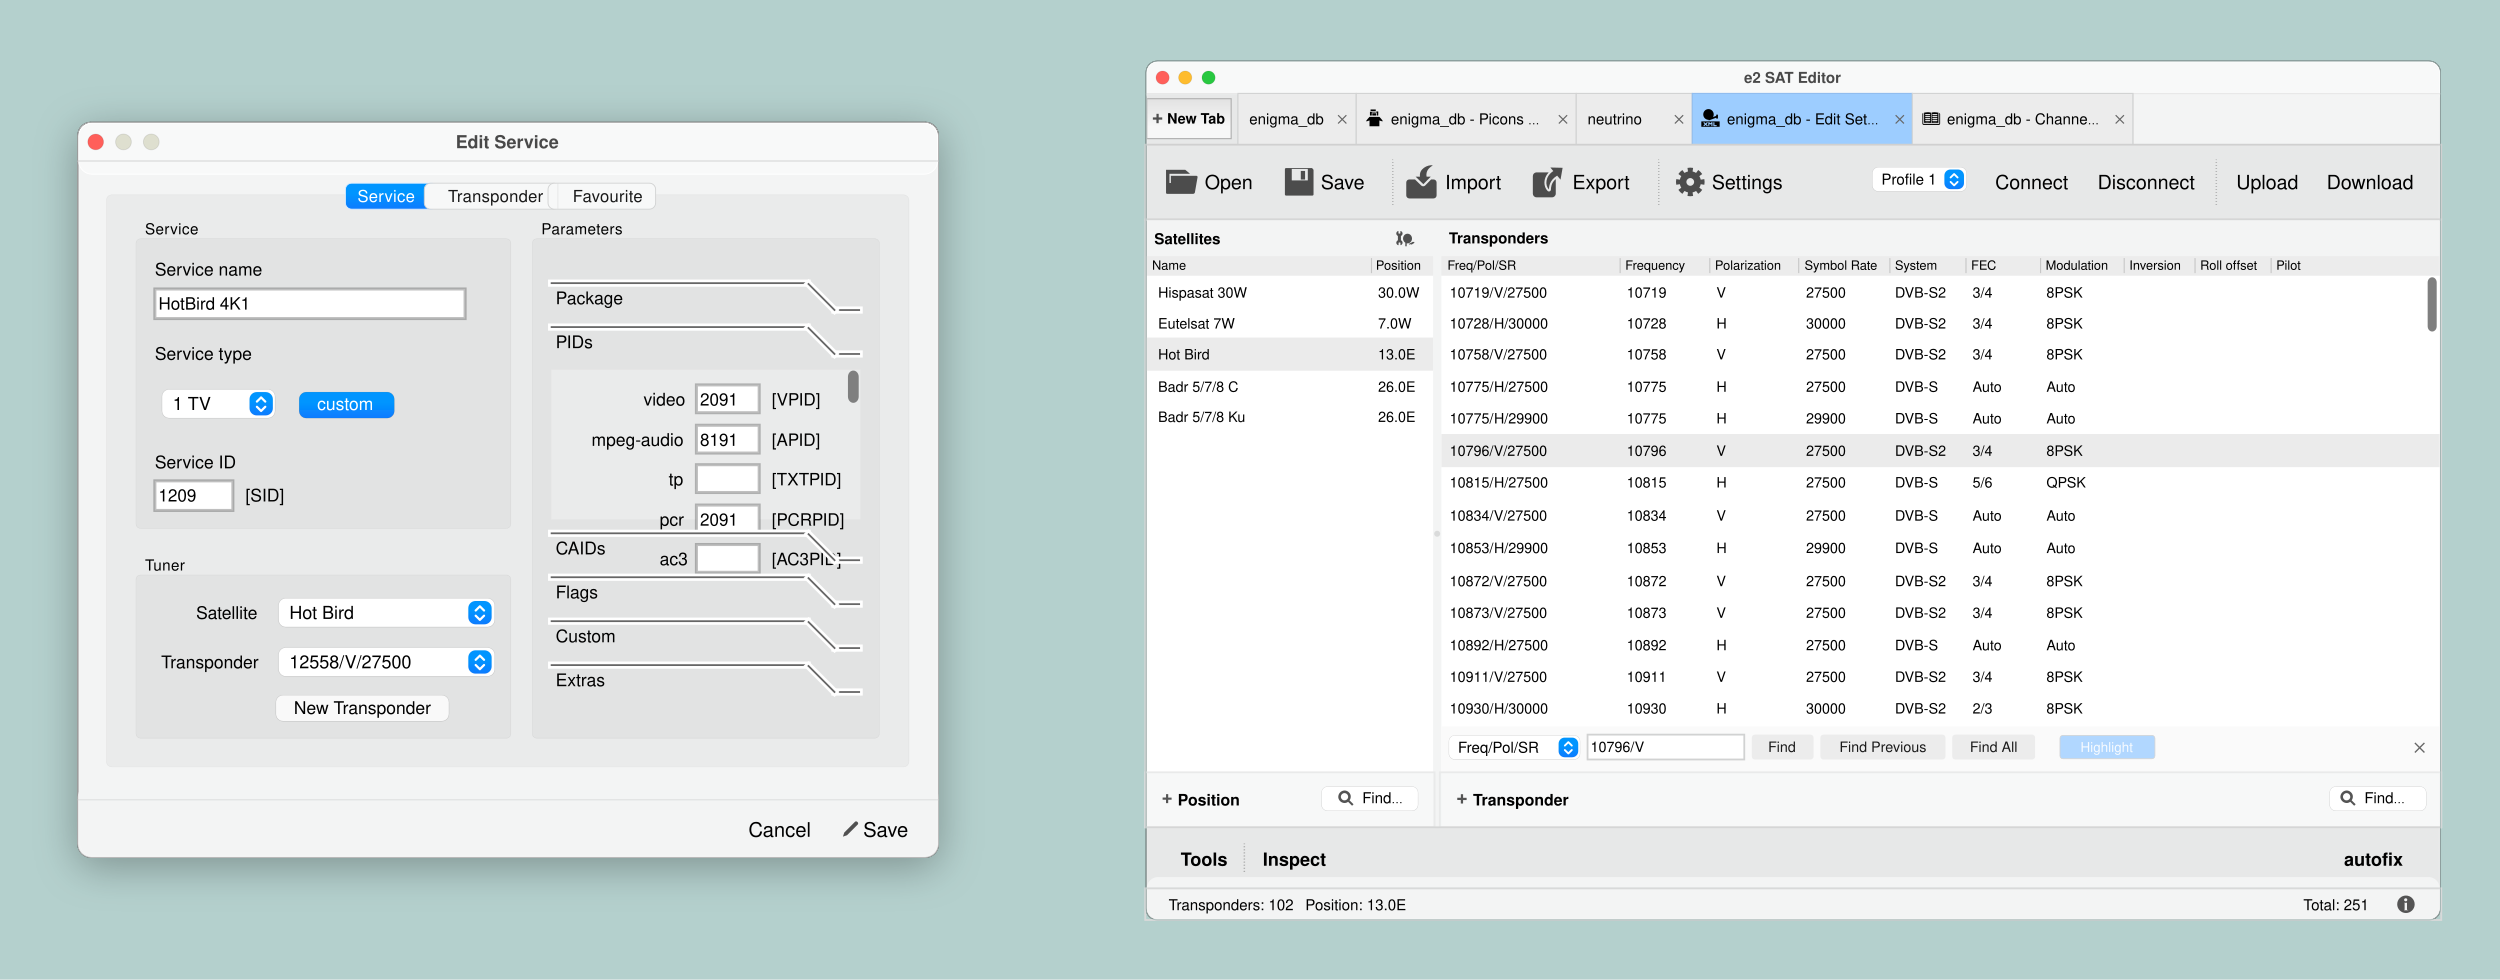
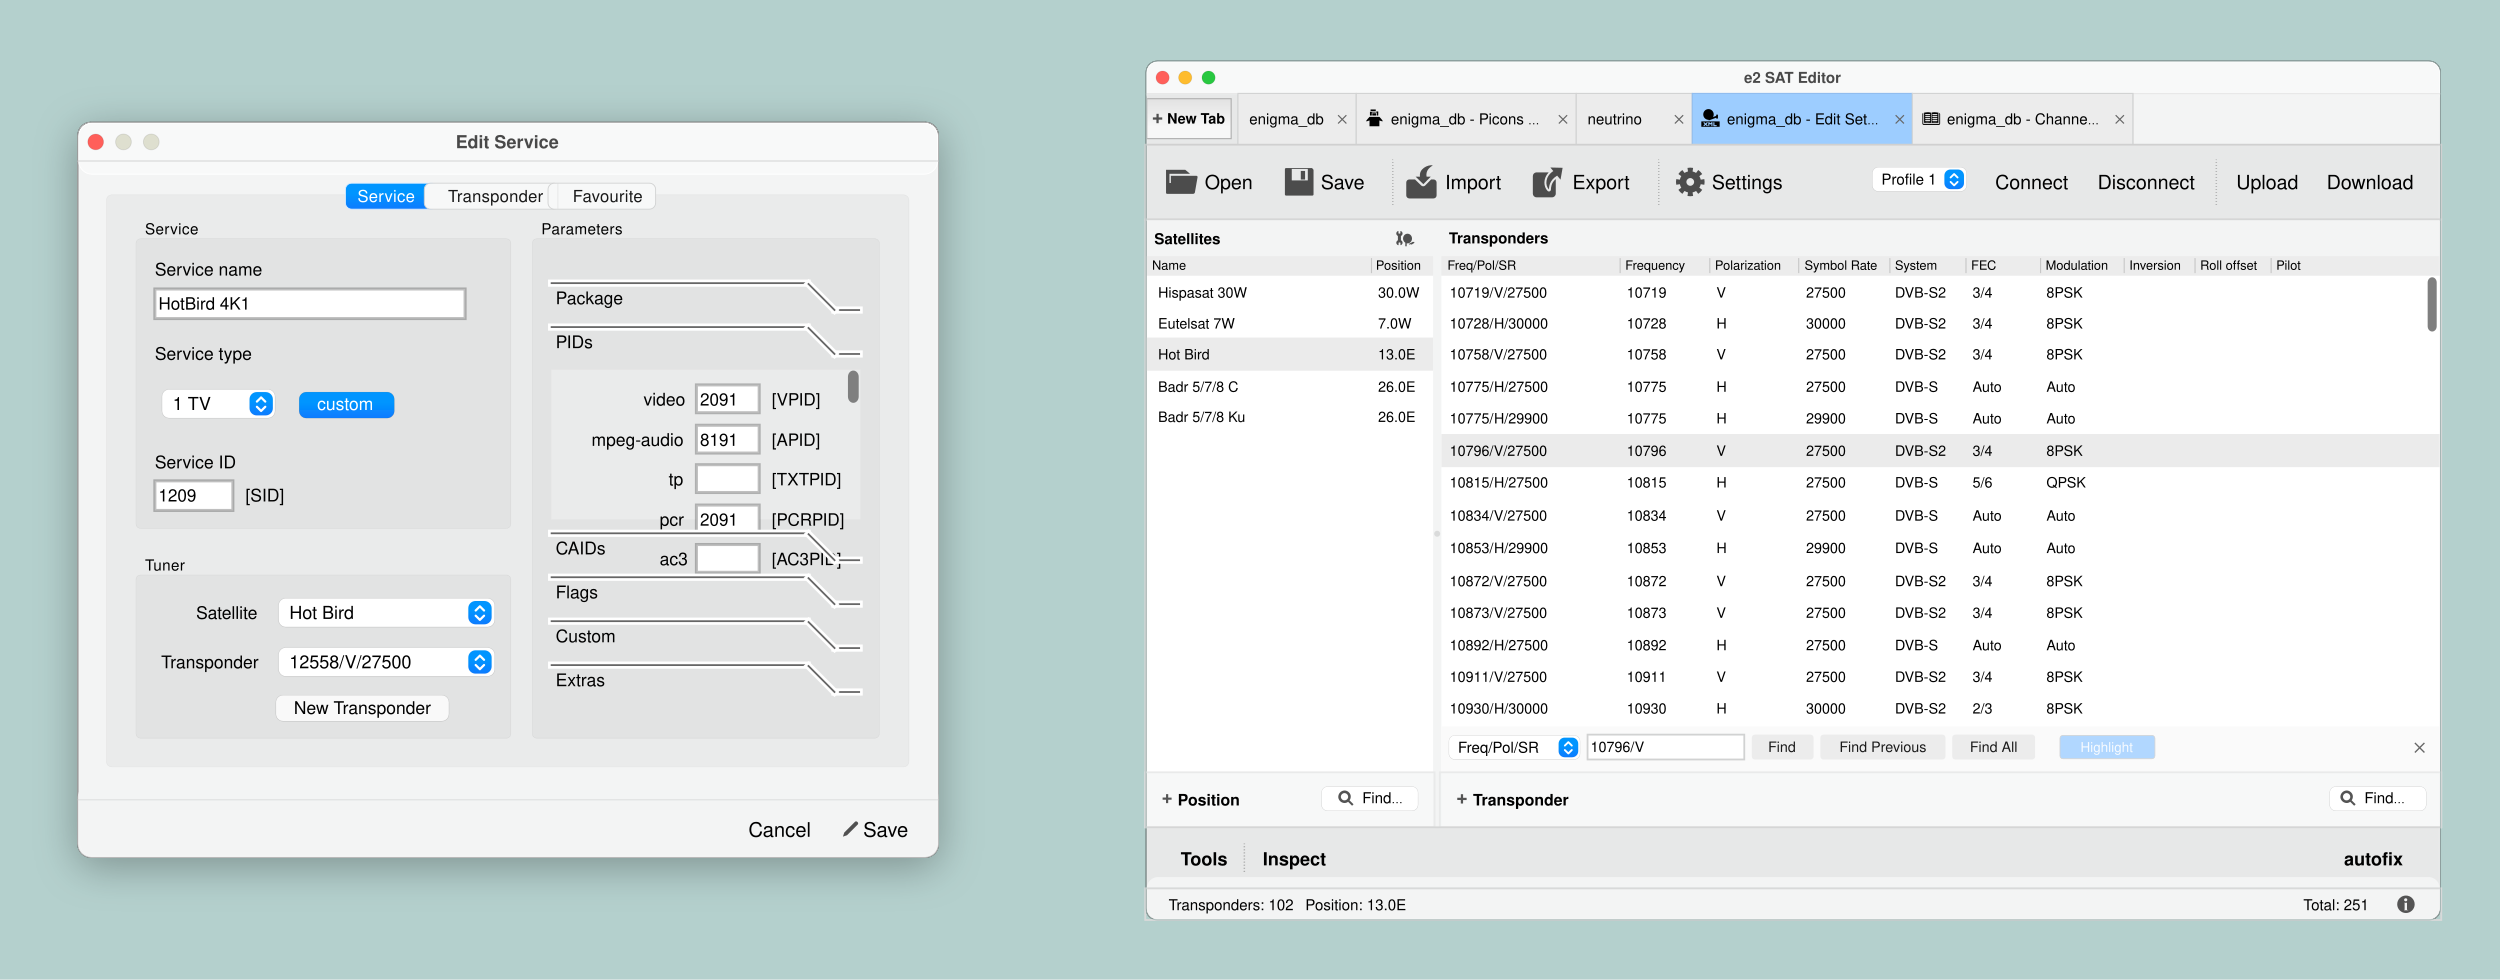
<svg xmlns="http://www.w3.org/2000/svg" style="pointer-events:none;user-select:none" viewBox="0 0 3318 1300">
  <defs>
    <symbol id="aad">
      <path d="M37.8 37.8h18V26.3h-18V8H26.3v18.1H8v11.6h18.1v18h11.6v-18z" />
    </symbol>
    <symbol id="cbw">
      <path d="m60 15-3-.5v35.7a150.1 150.1 0 0 0-14.3-.6l-3 .2-6.7.6v-36S39.6 13 43 13c4 0 14 1.5 14 1.5l3 .5a5 5 0 0 1 3 4.7v32.6c0 2.9-2.3 5.2-5.2 5.2H6.2A5.2 5.2 0 0 1 1 52.3V19.7A5 5 0 0 1 4 15l3-.5S17 13 21 13c3.4 0 10 1.5 10 1.5v35.9a286 286 0 0 0-13-.9c-3 0-7.9.4-11 .7V14.5L4 15v38.7h56V15zM28.5 42.5a2 2 0 0 0-2-2h-14a2 2 0 0 0 0 4h14a2 2 0 0 0 2-2zm25 0a2 2 0 0 0-2-2h-14a2 2 0 0 0 0 4h14a2 2 0 0 0 2-2zm-25-7a2 2 0 0 0-2-2h-14a2 2 0 0 0 0 4h14a2 2 0 0 0 2-2zm25 0a2 2 0 0 0-2-2h-14a2 2 0 0 0 0 4h14a2 2 0 0 0 2-2zm-25-7a2 2 0 0 0-2-2h-14a2 2 0 0 0 0 4h14a2 2 0 0 0 2-2zm25 0a2 2 0 0 0-2-2h-14a2 2 0 0 0 0 4h14a2 2 0 0 0 2-2zm-25-7a2 2 0 0 0-2-2h-14a2 2 0 0 0 0 4h14a2 2 0 0 0 2-2zm25 0a2 2 0 0 0-2-2h-14a2 2 0 0 0 0 4h14a2 2 0 0 0 2-2z" />
    </symbol>
    <symbol id="cce">
      <path d="m62.3 7.3-5.6-5.6L32 26.4 7.3 1.7 1.7 7.3 26.4 32 1.7 56.7l5.6 5.6L32 37.6l24.7 24.7 5.6-5.6L37.6 32 62.3 7.3z" />
    </symbol>
    <symbol id="edt">
      <path d="M13.6 42.3 46.8 9c2-2 5.5-1.7 7.8.7 2.4 2.3 2.7 5.8.7 7.8L22.1 50.7 9.4 55l4.2-12.7z" />
    </symbol>
    <symbol id="ees">
      <path d="M32 50.5a17 17 0 0 1-8-14.7c0-9.3 7-16.9 15.6-16.9 8.7 0 15.7 7.6 15.7 16.9s-7 16.9-15.7 16.9l-2.7-.3-.2 10.5-4.9-.1.2-12.3zM6 26.8v15c-.8.4-1.6.9-2.3 1.5a9 9 0 0 0 0 14c1 .8 2.1 1.5 3.3 2l1.4-1v-7.2c0-1 .8-1.6 1.8-1.6H13c.5 0 1 .2 1.4.5.3.3.5.7.5 1v7.1l1.4 1c1-.5 2-1 2.8-1.8a9 9 0 0 0 0-14c-.7-.6-1.6-1.1-2.5-1.5v-15c.9-.4 1.7-1 2.5-1.6a9 9 0 0 0 0-14c-1-.7-2-1.3-3.1-1.8l-1.4 1V17c0 .9-.8 1.5-1.8 1.5h-3c-1 0-1.8-.6-1.8-1.5v-6.8l-1.4-.9c-1 .5-2.1 1-3 1.8a9 9 0 0 0 0 14c.7.7 1.6 1.2 2.5 1.6zm44.3 25-.6-.4-5.4 3.4.7 2 6-1.2c1.2 1.2 2.8 1.5 3.8.8l7.4-4.6c.8-.5 1.3-1.5 1.4-2.7 0-.8-.2-1.3-.5-1.5-.2-.2-.5-.4-1-.4a5 5 0 0 0-1.2.4l-.8.2h-.4c-1-.6-2-.6-2.8 0l-6.6 4z" />
    </symbol>
    <symbol id="fft">
      <path d="M56.3 31H13.8A13 13 0 0 0 1 44v61.3c0 7 5.7 12.8 12.8 12.8h54.5c7 0 12.8-5.8 12.8-12.8v-51c-16.6 14-16.6 30.2-17 36.9a6.8 6.8 0 0 1-11.7 4.4C38 81 36.3 52.4 56.3 31.1zm1 59.7c-14.6-14.7-13-46 15.2-64.3L62.2 14l42.8 1-7.3 41.4-11.8-14C57.8 59.3 57.8 82 57.3 90.6z" />
    </symbol>
    <symbol id="fgt">
      <path d="M87.8 55.7h8.5c5.9 0 10.7 4.8 10.7 10.6v45c0 6-4.8 10.7-10.7 10.7H11.7C5.8 122 1 117.2 1 111.4v-45c0-6 4.8-10.7 10.7-10.7h19.8L54 77.5a10 10 0 0 0 6.3 2.1c2 0 4.8-.8 6.2-2.2l21.3-21.7zM94 6.4C76 3.3 44.4 18.9 49 45.9H33.6l27.2 26.4 25.8-26.4H72.1C67.3 21.7 88 10.8 94 6.4z" />
    </symbol>
    <symbol id="fho">
      <path d="M32 62.5a30.5 30.5 0 0 1 0-61v9.6l-1-.1a5.4 5.4 0 1 0 1 10.7v5.1l-7.4.2 2.8 1.2V51l-2.8 2H32v9.5zm0-51.4V1.5a30.5 30.5 0 0 1 0 61V53h9.5l-5.8-2V26.6l-3.7.1v-5A5.4 5.4 0 0 0 32 11z" />
    </symbol>
    <symbol id="fin">
      <path d="M21 43h89c2.9 0 4.7 2.2 4.2 5l-9.3 53c-.5 2.7-3.2 5-6 5H8a3.8 3.8 0 0 1-3.9-3.8V22h67.2L88 36H16v32h5V43z" />
    </symbol>
    <symbol id="fje">
      <path d="M114 22v86.2c0 2-1.7 3.8-3.8 3.8H17.8a3.8 3.8 0 0 1-3.8-3.8V19.8c0-2 1.7-3.8 3.8-3.8H109l5 6zM94 59V19H38v40h56zm-9.5-33v30h-15V26h15z" />
    </symbol>
    <symbol id="pkw">
      <path d="M14.8 29.2h34.5s13.9 14.5 11.4 15.6c-1 .5-6.1-1-11.5-3V62H14.8V41.7c-5.4 2-10.4 3.6-11.5 3.1-2.5-1 11.5-15.6 11.5-15.6zm22-17.8H16.3v13.1h6.4V14h14v-2.6zm1.7 5.2h-14v8h14v-8zm6.8-6.2v14.1H41v-9.2h-2.5v-4.9h6.8zm-8.7-7H18.5v5.4h18.1V3.5z" />
    </symbol>
    <symbol id="slh">
      <path d="M40 45.2a20.9 20.9 0 0 1-12.4 4.2A22.6 22.6 0 0 1 5.8 30.7 22.5 22.5 0 0 1 27.6 5.6c10 0 19.4 7.7 21.4 17.6A22 22 0 0 1 45 40l14 13.8-5.1 5.1L40 45.2zM27.4 14.6c-6.2.1-12 5.2-12.7 11.5-.6 5.4 2.7 11 7.8 13.2A13.3 13.3 0 0 0 39.8 31a13.2 13.2 0 0 0-12.4-16.3z" />
    </symbol>
    <symbol id="sms">
      <path d="M74 15.4a50 50 0 0 0-19.7 0c.8 4 1.4 8.2 1.8 12.4-4.3 1-8.5 2.7-12.2 5.1-2.7-3.2-5.2-6.6-7.5-10.1a50 50 0 0 0-14 13.9c3.6 2.3 7 4.8 10.2 7.5a37.4 37.4 0 0 0-5 12.2c-4.2-.4-8.4-1-12.5-1.9a50 50 0 0 0 0 19.7 171 171 0 0 1 12.5-1.9c.9 4.4 2.6 8.5 5 12.3-3.2 2.7-6.6 5.2-10.1 7.5A50 50 0 0 0 36.4 106c2.3-3.5 4.8-6.9 7.5-10.1 3.7 2.4 7.9 4 12.2 5-.4 4.2-1 8.4-1.8 12.5a50 50 0 0 0 19.6 0c-.8-4.1-1.4-8.3-1.8-12.5 4.3-1 8.5-2.6 12.2-5 2.7 3.2 5.2 6.6 7.5 10.1a50 50 0 0 0 14-14c-3.6-2.2-7-4.7-10.2-7.4 2.4-3.8 4.1-7.9 5-12.3 4.2.5 8.4 1 12.5 2a50 50 0 0 0 0-19.8c-4.1.9-8.3 1.5-12.5 2-.9-4.4-2.6-8.6-5-12.3 3.2-2.7 6.6-5.2 10.1-7.5a50 50 0 0 0-13.9-14c-2.3 3.6-4.8 7-7.5 10.2a37.4 37.4 0 0 0-12.2-5c.4-4.3 1-8.4 1.8-12.5zM64 50.9a13.5 13.5 0 1 1 0 27 13.5 13.5 0 0 1 0-27z" />
    </symbol>
    <symbol id="tnw">
      <path d="M64 64V45H0v19h64zm-25-5.7V60a2 2 0 1 1-4 0v-6.4l-1.9 1.8c-.4.3-1 .5-1.5.5s-1-.2-1.5-.5l-2-1.8V60a2 2 0 0 1-3.8 0v-5.3h-6.7l4.1 4c.8.7.8 1.8 0 2.5a2 2 0 0 1-2.7 0l-4.1-3.9-4.1 4a2 2 0 0 1-2.7 0c-.8-.8-.8-2 0-2.7l4-3.9-4-3.9c-.8-.7-.8-1.8 0-2.5s2-.7 2.7 0l4 3.9 4.2-4a2 2 0 0 1 2.7 0c.8.8.8 2 0 2.6l-4 4h6.6v-5.3c0-.6.1-1 .6-1.4a2 2 0 0 1 1.3-.6h.2c.5 0 .9.3 1.3.6l4 3.6 3.9-3.6a2 2 0 0 1 1.8-.5c.4 0 .7.2 1 .5.4.3.6.8.6 1.3v8.7h2.9v-8.8a2 2 0 0 1 3.9 0v8.9h6.4a1.8 1.8 0 0 1 0 3.6h-8.5c-1 0-1.8-.9-1.8-1.9v-1.7h-3zM25.3 39.5H25c-10 0-18.3-8.4-18.3-18.8S15 2 25 2s18.3 8.4 18.3 18.8a19 19 0 0 1-2.4 9l11.1-4v-3c0-.9.7-1.5 1.5-1.5h3c.8 0 1.5.6 1.5 1.5v11c0 .8-.7 1.5-1.5 1.5h-3c-.8 0-1.5-.7-1.5-1.5v-1.6l-26 9.5-.7-2.2z" />
    </symbol>
    <symbol id="aom">
      <path d="M32 13.2c-1.7 0-3.3.7-4.6 2L2.9 39.5a6.5 6.5 0 0 0 9.2 9.2L32 29l19.9 19.8a6.5 6.5 0 0 0 9.2-9.2L36.6 15.1a7 7 0 0 0-4.6-1.9z" />
    </symbol>
    <linearGradient id="bpm" x1="0" x2="0" y1="0" y2="1">
      <stop offset="0" style="stop-color:#e2e2e2" />
      <stop offset=".7" style="stop-color:#f7f7f7" />
    </linearGradient>
    <linearGradient id="bqm" x1="0" x2="0" y1="0" y2="1">
      <stop offset="0" style="stop-color:#000;stop-opacity:.15" />
      <stop offset="1" style="stop-color:#000;stop-opacity:.19" />
    </linearGradient>
    <linearGradient id="brm" x1="0" x2="0" y1="0" y2="1">
      <stop offset=".4" style="stop-color:#0095ff" />
      <stop offset="1" style="stop-color:#0d7bff" />
    </linearGradient>
    <filter id="bsm" color-interpolation-filters="sRGB">
      <feDropShadow dx="0" dy="1.5" flood-opacity=".1" stdDeviation="1" />
      <feDropShadow dx="0" dy="0" flood-opacity=".2" stdDeviation=".8" />
    </filter>
    <filter id="mtm" color-interpolation-filters="sRGB">
      <feDropShadow dx="-2" dy="19" flood-opacity=".1" stdDeviation="8" />
      <feDropShadow dx="0" dy="10" flood-opacity=".3" stdDeviation="23" />
    </filter>
  </defs>
  <rect width="3318" height="1300" style="fill:#b4d0cd" />
  <g style="font-family:&quot;Helvetica Neue&quot;,sans-serif-light,Helvetica,sans-serif" transform="matrix(1.19 0 0 1.19 102 161)">
    <rect width="960" height="820" x="1" y="1" rx="15" style="fill:#f3f4f4;stroke:#191919;stroke-width:1.088px;filter:url(#mtm)" />
    <rect width="958" height="57" x="2" y="2" rx="15" style="fill:#f8f9f9;stroke:#fff;stroke-width:1px;clip-path:inset(0 0 15px)" />
    <rect width="960" height="1" x="1" y="44" style="fill:none;stroke:#cdcece;stroke-width:.5px" />
    <text x="2" y="2" dx="478" dy="28" style="font-family:&quot;Helvetica Neue&quot;,Helvetica,sans-serif;font-weight:700;font-size:20px;fill:#494949" text-anchor="middle">Edit Service</text>
    <ellipse cx="21" cy="23" rx="8.8" style="fill:#ff5f5a;stroke:#000;stroke-opacity:.1" />
    <ellipse cx="52" cy="23" rx="8.8" style="fill:#dedfcf;stroke:#000;stroke-opacity:.1" />
    <ellipse cx="83" cy="23" rx="8.8" style="fill:#dedfcf;stroke:#000;stroke-opacity:.1" />
    <rect width="895" height="638" x="33" y="82" rx="6" style="fill:#888;fill-opacity:.08;stroke:#555;stroke-opacity:.1;stroke-width:.5px" />
    <g style="clip-path:inset(0 8px 0 0)">
      <rect width="103" height="29" x="299.5" y="69" rx="7" style="fill:url(#brm);stroke:#def;stroke-width:1px" />
      <text x="299" y="68" dx="46" dy="22" style="font-size:18.5px;letter-spacing:.3px;fill:#fff" text-anchor="middle">Service</text>
    </g>
    <g style="clip-path:inset(0 0 0 8px)">
      <rect width="151" height="29" x="387.5" y="69" rx="7" style="fill:#f7f8f8;stroke:#d1d2d2;stroke-width:1px" />
      <text x="387" y="68" dx="80" dy="22" style="font-size:18.5px;letter-spacing:.3px;fill:#000;fill-opacity:.9" text-anchor="middle">Transponder</text>
    </g>
    <g style="clip-path:inset(0 0 0 8px)">
      <rect width="120" height="29" x="525.5" y="69" rx="7" style="fill:#f7f8f8;stroke:#d1d2d2;stroke-width:1px" />
      <text x="525" y="68" dx="67" dy="22" style="font-size:18.5px;letter-spacing:.3px;fill:#000;fill-opacity:.9" text-anchor="middle">Favourite</text>
    </g>
    <rect width="1" height="28" x="536" y="69.5" style="fill:#555;fill-opacity:.1" />
    <rect width="418" height="323" x="66" y="131" rx="5" style="fill:#999;fill-opacity:.09;stroke:#444;stroke-opacity:.1;stroke-width:.5px" />
    <text x="66" y="109" dx="10" dy="17" style="font-size:17px;letter-spacing:.4px;fill:#000">Service</text>
    <text x="87" y="150" dy="22" style="font-size:19.5px;fill:#000">Service name</text>
    <rect width="346" height="33" x="87" y="187" rx="0" style="fill:#fff;stroke:#000;stroke-opacity:.25;stroke-width:3.4px;clip-path:inset(2.6px 2.6px 1.8px)" />
    <text x="87" y="187" dx="4" dy="23" style="font-size:19px;fill:#000">HotBird 4K1</text>
    <text x="87" y="244" dy="22" style="font-size:19.5px;fill:#000">Service type</text>
    <rect width="126" height="32" x="95" y="299" rx="8" style="fill:#fff;stroke:url(#bqm);stroke-width:.4px;filter:url(#bsm)" />
    <text x="95" y="300" dx="12" dy="22" style="font-size:20px;word-spacing:3px;fill:#000">1 TV</text>
    <rect width="26" height="26" x="192.6" y="302" rx="8" style="fill:url(#brm);stroke:url(#bqm);stroke-opacity:.06;stroke-width:2px" />
    <use href="#aom" style="fill:#fff" transform="matrix(.19 0 0 .19 199.4 304.2)" />
    <use href="#aom" style="fill:#fff" transform="matrix(.19 0 0 -.19 199.4 326.8)" />
    <rect width="106" height="29" x="248" y="302" rx="8" style="fill:url(#brm);stroke:url(#bqm);stroke-width:.4px;filter:url(#bsm)" />
    <text x="248" y="302" dx="20" dy="20" style="font-size:19.5px;fill:#fff">custom</text>
    <text x="87" y="365" dy="22" style="font-size:19.5px;fill:#000">Service ID</text>
    <rect width="87" height="33" x="87" y="401" rx="0" style="fill:#fff;stroke:#000;stroke-opacity:.25;stroke-width:3.4px;clip-path:inset(2.6px 2.6px 1.8px)" />
    <text x="87" y="401" dx="4" dy="23" style="font-size:19px;fill:#000">1209</text>
    <text x="188" y="401" dy="23" style="font-size:19.5px;fill:#000">[SID]</text>
    <rect width="418" height="182" x="66" y="506" rx="5" style="fill:#999;fill-opacity:.09;stroke:#444;stroke-opacity:.1;stroke-width:.5px" />
    <text x="66" y="484" dx="10" dy="17" style="font-size:17px;letter-spacing:.4px;fill:#000">Tuner</text>
    <text x="133" y="533" dy="22" style="font-size:19.5px;fill:#000">Satellite</text>
    <rect width="241" height="32" x="225" y="532" rx="8" style="fill:#fff;stroke:url(#bqm);stroke-width:.4px;filter:url(#bsm)" />
    <text x="225" y="533" dx="12" dy="22" style="font-size:20px;fill:#000">Hot Bird</text>
    <rect width="26" height="26" x="436.6" y="535" rx="8" style="fill:url(#brm);stroke:url(#bqm);stroke-opacity:.06;stroke-width:2px" />
    <use href="#aom" style="fill:#fff" transform="matrix(.19 0 0 .19 443.4 537.2)" />
    <use href="#aom" style="fill:#fff" transform="matrix(.19 0 0 -.19 443.4 559.8)" />
    <text x="94" y="588" dy="22" style="font-size:19.5px;fill:#000">Transponder</text>
    <rect width="241" height="32" x="225" y="587" rx="8" style="fill:#fff;stroke:url(#bqm);stroke-width:.4px;filter:url(#bsm)" />
    <text x="225" y="588" dx="12" dy="22" style="font-size:20px;fill:#000">12558/V/27500</text>
    <rect width="26" height="26" x="436.6" y="590" rx="8" style="fill:url(#brm);stroke:url(#bqm);stroke-opacity:.06;stroke-width:2px" />
    <use href="#aom" style="fill:#fff" transform="matrix(.19 0 0 .19 443.4 592.2)" />
    <use href="#aom" style="fill:#fff" transform="matrix(.19 0 0 -.19 443.4 614.8)" />
    <rect width="193" height="29" x="222" y="640" rx="8" style="fill:#f9f9f9;stroke:url(#bqm);stroke-width:.4px;filter:url(#bsm)" />
    <text x="222" y="640" dx="20" dy="21" style="font-size:19.5px;fill:#000">New Transponder</text>
    <rect width="387" height="557" x="508" y="131" rx="5" style="fill:#999;fill-opacity:.09;stroke:#444;stroke-opacity:.1;stroke-width:.5px" />
    <text x="508" y="109" dx="10" dy="17" style="font-size:17px;letter-spacing:.4px;fill:#000">Parameters</text>
    <rect width="290" height="5" x="527" y="178" style="fill:#666;stroke:#fff;stroke-width:3px;clip-path:inset(3px 3px 1px)" />
    <rect width="32" height="5" x="843" y="208" style="fill:#666;stroke:#fff;stroke-width:3px;clip-path:inset(3px 3px 1px 2px)" />
    <rect width="46" height="5" x="205" y="-205" style="fill:#666;stroke:#fff;stroke-width:3px;clip-path:inset(3px 3px 1px)" transform="rotate(45 48.3 724)" />
    <text x="526" y="178" dx="8" dy="26" style="font-size:19.5px;fill:#000">Package</text>
    <rect width="290" height="5" x="527" y="227" style="fill:#666;stroke:#fff;stroke-width:3px;clip-path:inset(3px 3px 1px)" />
    <rect width="32" height="5" x="843" y="257" style="fill:#666;stroke:#fff;stroke-width:3px;clip-path:inset(3px 3px 1px 2px)" />
    <rect width="46" height="5" x="205" y="-205" style="fill:#666;stroke:#fff;stroke-width:3px;clip-path:inset(3px 3px 1px)" transform="rotate(45 -10.9 748.5)" />
    <text x="526" y="227" dx="8" dy="26" style="font-size:19.5px;fill:#000">PIDs</text>
    <g style="clip-path:inset(0 0 59px)">
      <rect width="345" height="167" x="529" y="277" style="fill:#eee;fill-opacity:.7" />
      <text x="632" y="295" dy="22" style="font-size:19.5px;fill:#000">video</text>
      <rect width="70" height="31" x="691" y="294" rx="0" style="fill:#fff;stroke:#000;stroke-opacity:.25;stroke-width:3.4px;clip-path:inset(2.6px 2.6px 1.8px)" />
      <text x="691" y="294" dx="4" dy="23" style="font-size:19px;fill:#000">2091</text>
      <text x="775" y="294" dy="23" style="font-size:19px;fill:#000">[VPID]</text>
      <text x="574" y="340" dy="22" style="font-size:19.5px;fill:#000">mpeg-audio</text>
      <rect width="70" height="31" x="691" y="339" rx="0" style="fill:#fff;stroke:#000;stroke-opacity:.25;stroke-width:3.4px;clip-path:inset(2.6px 2.6px 1.8px)" />
      <text x="691" y="339" dx="4" dy="23" style="font-size:19px;fill:#000">8191</text>
      <text x="775" y="339" dy="23" style="font-size:19px;fill:#000">[APID]</text>
      <text x="660" y="384" dy="22" style="font-size:19.5px;fill:#000">tp</text>
      <rect width="70" height="31" x="691" y="383" rx="0" style="fill:#fff;stroke:#000;stroke-opacity:.25;stroke-width:3.4px;clip-path:inset(2.6px 2.6px 1.8px)" />
      <text x="775" y="383" dy="23" style="font-size:19px;fill:#000">[TXTPID]</text>
      <text x="650" y="429" dy="22" style="font-size:19.5px;fill:#000">pcr</text>
      <rect width="70" height="31" x="691" y="428" rx="0" style="fill:#fff;stroke:#000;stroke-opacity:.25;stroke-width:3.4px;clip-path:inset(2.6px 2.6px 1.8px)" />
      <text x="691" y="428" dx="4" dy="23" style="font-size:19px;fill:#000">2091</text>
      <text x="775" y="428" dy="23" style="font-size:19px;fill:#000">[PCRPID]</text>
      <text x="650" y="473" dy="22" style="font-size:19.5px;fill:#000">ac3</text>
      <rect width="70" height="31" x="691" y="472" rx="0" style="fill:#fff;stroke:#000;stroke-opacity:.25;stroke-width:3.4px;clip-path:inset(2.6px 2.6px 1.8px)" />
      <text x="775" y="472" dy="23" style="font-size:19px;fill:#000">[AC3PID]</text>
    </g>
    <rect width="12" height="36" x="860" y="278" rx="7" style="fill:#000;fill-opacity:.46" />
    <rect width="290" height="5" x="527" y="457" style="fill:#666;stroke:#fff;stroke-width:3px;clip-path:inset(3px 3px 1px)" />
    <rect width="32" height="5" x="843" y="487" style="fill:#666;stroke:#fff;stroke-width:3px;clip-path:inset(3px 3px 1px 2px)" />
    <rect width="46" height="5" x="205" y="-205" style="fill:#666;stroke:#fff;stroke-width:3px;clip-path:inset(3px 3px 1px)" transform="rotate(45 -288.5 863.6)" />
    <text x="526" y="457" dx="8" dy="26" style="font-size:19.5px;fill:#000">CAIDs</text>
    <rect width="290" height="5" x="527" y="506" style="fill:#666;stroke:#fff;stroke-width:3px;clip-path:inset(3px 3px 1px)" />
    <rect width="32" height="5" x="843" y="536" style="fill:#666;stroke:#fff;stroke-width:3px;clip-path:inset(3px 3px 1px 2px)" />
    <rect width="46" height="5" x="205" y="-205" style="fill:#666;stroke:#fff;stroke-width:3px;clip-path:inset(3px 3px 1px)" transform="rotate(45 -347.7 888)" />
    <text x="526" y="506" dx="8" dy="26" style="font-size:19.5px;fill:#000">Flags</text>
    <rect width="290" height="5" x="527" y="555" style="fill:#666;stroke:#fff;stroke-width:3px;clip-path:inset(3px 3px 1px)" />
    <rect width="32" height="5" x="843" y="585" style="fill:#666;stroke:#fff;stroke-width:3px;clip-path:inset(3px 3px 1px 2px)" />
    <rect width="46" height="5" x="205" y="-205" style="fill:#666;stroke:#fff;stroke-width:3px;clip-path:inset(3px 3px 1px)" transform="rotate(45 -406.8 912.6)" />
    <text x="526" y="555" dx="8" dy="26" style="font-size:19.5px;fill:#000">Custom</text>
    <rect width="290" height="5" x="527" y="604" style="fill:#666;stroke:#fff;stroke-width:3px;clip-path:inset(3px 3px 1px)" />
    <rect width="32" height="5" x="843" y="634" style="fill:#666;stroke:#fff;stroke-width:3px;clip-path:inset(3px 3px 1px 2px)" />
    <rect width="46" height="5" x="205" y="-205" style="fill:#666;stroke:#fff;stroke-width:3px;clip-path:inset(3px 3px 1px)" transform="rotate(45 -466 937)" />
    <text x="526" y="604" dx="8" dy="26" style="font-size:19.5px;fill:#000">Extras</text>
    <rect width="960" height="82" x="1" y="739" rx="15" style="fill:#f3f4f4;clip-path:inset(15px 0 0)" />
    <text x="723" y="764" dx="26" dy="34" style="font-size:22.5px;fill:#000">Cancel</text>
    <use href="#edt" style="fill:#505050" transform="matrix(.36 0 0 .36 851 778)" />
    <text x="851" y="764" dx="26" dy="34" style="font-size:22.5px;fill:#000">Save</text>
    <rect width="960" height="1.4" x="1" y="756" style="fill:#e0e1e1" />
    <rect width="960" height="820" x="1" y="1" rx="15" style="fill:none;stroke:#c1c1c1;stroke-width:1px" />
    <rect width="956" height="816" x="3" y="3" rx="15" style="fill:none;stroke:#fff;stroke-opacity:.09;stroke-width:1px" />
  </g>
  <g style="font-family:&quot;Helvetica Neue&quot;,sans-serif-light,Helvetica,sans-serif">
    <rect width="1718" height="1140" x="1521" y="81" rx="15" style="fill:#e7e8e8;stroke:#191919;stroke-width:1px" />
    <rect width="1716" height="57" x="1522" y="82" rx="15" style="fill:#f8f9f9;stroke:#fff;stroke-width:1px;clip-path:inset(0 0 15px)" />
    <rect width="1718" height="1" x="1521" y="124" style="fill:none;stroke:#cdcece;stroke-width:.5px" />
    <text x="1522" y="82" dx="857" dy="28" style="font-family:&quot;Helvetica Neue&quot;,Helvetica,sans-serif;font-weight:700;font-size:20px;fill:#494949" text-anchor="middle">e2 SAT Editor</text>
    <ellipse cx="1543" cy="103" rx="8.8" style="fill:#ff5f5a;stroke:#000;stroke-opacity:.1" />
    <ellipse cx="1573" cy="103" rx="8.8" style="fill:#febc2e;stroke:#000;stroke-opacity:.1" />
    <ellipse cx="1604" cy="103" rx="8.8" style="fill:#28c840;stroke:#000;stroke-opacity:.1" />
    <rect width="1716" height="67" x="1522" y="125" style="fill:#f3f4f4" />
    <rect width="120" height="67" x="1522" y="125" style="fill:#e7e8e8" />
    <rect width="112" height="53" x="1522" y="131" rx="0" style="fill:url(#bpm);stroke:#afafaf;stroke-width:1.5px" />
    <use href="#aad" style="fill:#4f4f4f" transform="matrix(.26 0 0 .26 1528 149)" />
    <text x="1522" y="131" dx="27" dy="33" style="font-weight:700;font-size:19px;fill:#000">New Tab</text>
    <rect width="1" height="67" x="1642" y="125" style="fill:#d5d6d6" />
    <rect width="157" height="69" x="1643" y="124" style="fill:#ececec;stroke:#d2d3d3;stroke-width:1.5px;clip-path:inset(1.76px 0 1px)" />
    <text x="1643" y="124" dx="15" dy="41" style="font-size:20px;fill:#000">enigma_db</text>
    <use href="#cce" style="fill:#666" transform="matrix(.2 0 0 .2 1775 152)" />
    <rect width="292" height="69" x="1800" y="124" style="fill:#ececec;stroke:#d2d3d3;stroke-width:1.5px;clip-path:inset(1.76px 0 1px)" />
    <use href="#pkw" style="fill:#000" transform="matrix(.38 0 0 .38 1812 144)" />
    <text x="1800" y="124" dx="46" dy="41" style="font-size:20px;fill:#000">enigma_db - Picons <tspan style="font-size:15px">…</tspan>
    </text>
    <use href="#cce" style="fill:#666" transform="matrix(.2 0 0 .2 2068 152)" />
    <rect width="154" height="69" x="2092" y="124" style="fill:#ececec;stroke:#d2d3d3;stroke-width:1.5px;clip-path:inset(1.76px 0 1px)" />
    <text x="2092" y="124" dx="15" dy="41" style="font-size:20px;fill:#000">neutrino</text>
    <use href="#cce" style="fill:#666" transform="matrix(.2 0 0 .2 2222 152)" />
    <rect width="292" height="69" x="2246" y="124" style="fill:#9dcdff;stroke:#91bdef;stroke-width:1.5px;clip-path:inset(1.76px 0 1px)" />
    <use href="#tnw" style="fill:#000" transform="matrix(.38 0 0 .38 2258 144)" />
    <text x="2246" y="124" dx="46" dy="41" style="font-size:20px;fill:#000">enigma_db - Edit Set<tspan style="font-size:15px">…</tspan>
    </text>
    <use href="#cce" style="fill:#666" transform="matrix(.2 0 0 .2 2515 152)" />
    <rect width="293" height="69" x="2538" y="124" style="fill:#ececec;stroke:#d2d3d3;stroke-width:1.5px;clip-path:inset(1.76px 0 1px)" />
    <use href="#cbw" style="fill:#000" transform="matrix(.38 0 0 .38 2551 144)" />
    <text x="2538" y="124" dx="46" dy="41" style="font-size:20px;fill:#000">enigma_db - Channe<tspan style="font-size:15px">…</tspan>
    </text>
    <use href="#cce" style="fill:#666" transform="matrix(.2 0 0 .2 2807 152)" />
    <rect width="1" height="67" x="2830" y="125" style="fill:#d5d6d6" />
    <rect width="1716" height="100" x="1522" y="192" style="fill:#e7e8e8" />
    <use href="#fin" style="fill:#4c4c4c" transform="matrix(.38 0 0 .38 1546 217)" />
    <text x="1530" y="192" dx="69" dy="59" style="font-size:26px;fill:#000">Open</text>
    <use href="#fje" style="fill:#4c4c4c" transform="matrix(.38 0 0 .38 1700 217)" />
    <text x="1684" y="192" dx="69" dy="59" style="font-size:26px;fill:#000">Save</text>
    <rect width="1" height="61" x="1848" y="212" style="fill:none;stroke:#000;stroke-opacity:.3;stroke-dasharray:1px,3px" />
    <use href="#fgt" style="fill:#4c4c4c" transform="matrix(.38 0 0 .38 1866 217)" />
    <text x="1849" y="192" dx="69" dy="59" style="font-size:26px;fill:#000">Import</text>
    <use href="#fft" style="fill:#4c4c4c" transform="matrix(.38 0 0 .38 2034 217)" />
    <text x="2018" y="192" dx="69" dy="59" style="font-size:26px;fill:#000">Export</text>
    <rect width="1" height="61" x="2201" y="212" style="fill:none;stroke:#000;stroke-opacity:.3;stroke-dasharray:1px,3px" />
    <use href="#sms" style="fill:#4c4c4c" transform="matrix(.38 0 0 .38 2219 217)" />
    <text x="2203" y="192" dx="69" dy="59" style="font-size:26px;fill:#000">Settings</text>
    <rect width="125" height="32" x="2485" y="222" rx="8" style="fill:#fff;stroke:url(#bqm);stroke-width:.4px;filter:url(#bsm)" />
    <rect width="26" height="26" x="2580.6" y="225" rx="8" style="fill:url(#brm);stroke:url(#bqm);stroke-opacity:.06;stroke-width:2px" />
    <use href="#aom" style="fill:#fff" transform="matrix(.19 0 0 .19 2587.4 227.2)" />
    <use href="#aom" style="fill:#fff" transform="matrix(.19 0 0 -.19 2587.4 249.8)" />
    <text x="2485" y="223" dx="12" dy="22" style="font-size:20px;fill:#000">Profile 1</text>
    <text x="2633" y="192" dx="15" dy="59" style="font-size:26px;fill:#000">Connect</text>
    <text x="2769" y="192" dx="15" dy="59" style="font-size:26px;fill:#000">Disconnect</text>
    <rect width="1" height="61" x="2941" y="212" style="fill:none;stroke:#000;stroke-opacity:.3;stroke-dasharray:1px,3px" />
    <text x="2953" y="192" dx="15" dy="59" style="font-size:26px;fill:#000">Upload</text>
    <text x="3073" y="192" dx="15" dy="59" style="font-size:26px;fill:#000">Download</text>
    <rect width="1720" height="100" x="1520" y="192" style="fill:none;stroke:#d0d0d0;stroke-width:2.4px;clip-path:inset(0 2px)" />
    <rect width="1716" height="807" x="1522" y="291" style="fill:#f3f4f4" />
    <text x="1522" y="291" dx="10" dy="33" style="font-weight:700;font-size:20px;fill:#000">Satellites</text>
    <use href="#ees" style="fill:#505050" transform="matrix(.38 0 0 .38 1853 303)" />
    <rect width="380" height="26" x="1522" y="340" style="fill:#ececec" />
    <text x="1522" y="340" dy="18" style="font-size:17px;fill:#000">
      <tspan x="1529">Name</tspan>
      <tspan x="1826">Position</tspan>
    </text>
    <rect width=".5" height="19" x="1820" y="343" style="fill:none;stroke:#c7c7c7;stroke-width:1px" />
    <rect width="380" height="659" x="1522" y="366" style="fill:#fff" />
    <rect width="380" height="44" x="1522" y="448" style="fill:#ebebeb" />
    <text x="1522" y="366" dy="29" style="font-size:19px;fill:#000">
      <tspan x="1537">Hispasat 30W</tspan>
      <tspan x="1829">30.0W</tspan>
    </text>
    <text x="1522" y="407" dy="29" style="font-size:19px;fill:#000">
      <tspan x="1537">Eutelsat 7W</tspan>
      <tspan x="1829">7.0W</tspan>
    </text>
    <text x="1522" y="448" dy="29" style="font-size:19px;fill:#000">
      <tspan x="1537">Hot Bird</tspan>
      <tspan x="1829">13.0E</tspan>
    </text>
    <text x="1522" y="491" dy="29" style="font-size:19px;fill:#000">
      <tspan x="1537">Badr 5/7/8 C</tspan>
      <tspan x="1829">26.0E</tspan>
    </text>
    <text x="1522" y="531" dy="29" style="font-size:19px;fill:#000">
      <tspan x="1537">Badr 5/7/8 Ku</tspan>
      <tspan x="1829">26.0E</tspan>
    </text>
    <rect width="380" height="73" x="1522" y="1026" style="fill:#f7f8f8" />
    <rect width="384" height="73" x="1520" y="1025" style="fill:none;stroke:#e9eaea;stroke-width:2.4px;clip-path:inset(0 2px 2px)" />
    <use href="#aad" style="fill:#545454" transform="matrix(.25 0 0 .25 1541 1052)" />
    <text x="1535" y="1036" dx="28" dy="33" style="font-weight:700;font-size:21px;fill:#000">Position</text>
    <rect width="128" height="32" x="1754" y="1044" rx="8" style="fill:#fff;stroke:url(#bqm);stroke-width:.4px;filter:url(#bsm)" />
    <use href="#slh" style="fill:#545454" transform="matrix(.38 0 0 .38 1774 1047)" />
    <text x="1754" y="1044" dx="54" dy="22" style="font-size:20px;fill:#000">Find<tspan style="font-size:15px">…</tspan>
    </text>
    <ellipse cx="1907.4" cy="708.4" rx="4" style="fill:#dadbdb" />
    <text x="1913" y="291" dx="10" dy="32" style="font-weight:700;font-size:20px;fill:#000">Transponders</text>
    <rect width="1325" height="26" x="1913" y="340" style="fill:#ececec" />
    <text x="1913" y="340" dy="18" style="font-size:17px;fill:#000">
      <tspan x="1921">Freq/Pol/SR</tspan>
      <tspan x="2157">Frequency</tspan>
      <tspan x="2276">Polarization</tspan>
      <tspan x="2395">Symbol Rate</tspan>
      <tspan x="2515">System</tspan>
      <tspan x="2616">FEC</tspan>
      <tspan x="2715">Modulation</tspan>
      <tspan x="2826">Inversion</tspan>
      <tspan x="2920">Roll offset</tspan>
      <tspan x="3021">Pilot</tspan>
    </text>
    <rect width=".5" height="19" x="2150" y="343" style="fill:none;stroke:#c7c7c7;stroke-width:1px" />
    <rect width=".5" height="19" x="2269" y="343" style="fill:none;stroke:#c7c7c7;stroke-width:1px" />
    <rect width=".5" height="19" x="2387" y="343" style="fill:none;stroke:#c7c7c7;stroke-width:1px" />
    <rect width=".5" height="19" x="2508" y="343" style="fill:none;stroke:#c7c7c7;stroke-width:1px" />
    <rect width=".5" height="19" x="2609" y="343" style="fill:none;stroke:#c7c7c7;stroke-width:1px" />
    <rect width=".5" height="19" x="2708" y="343" style="fill:none;stroke:#c7c7c7;stroke-width:1px" />
    <rect width=".5" height="19" x="2819" y="343" style="fill:none;stroke:#c7c7c7;stroke-width:1px" />
    <rect width=".5" height="19" x="2913" y="343" style="fill:none;stroke:#c7c7c7;stroke-width:1px" />
    <rect width=".5" height="19" x="3014" y="343" style="fill:none;stroke:#c7c7c7;stroke-width:1px" />
    <rect width="1325" height="659" x="1913" y="366" style="fill:#fff" />
    <rect width="1325" height="44" x="1913" y="576" style="fill:#ebebeb" />
    <text x="1913" y="366" dy="29" style="font-size:19px;fill:#000">
      <tspan x="1924">10719/V/27500</tspan>
      <tspan x="2159">10719</tspan>
      <tspan x="2278">V</tspan>
      <tspan x="2397">27500</tspan>
      <tspan x="2515">DVB-S2</tspan>
      <tspan x="2618">3/4</tspan>
      <tspan x="2716">8PSK</tspan>
    </text>
    <text x="1913" y="407" dy="29" style="font-size:19px;fill:#000">
      <tspan x="1924">10728/H/30000</tspan>
      <tspan x="2159">10728</tspan>
      <tspan x="2278">H</tspan>
      <tspan x="2397">30000</tspan>
      <tspan x="2515">DVB-S2</tspan>
      <tspan x="2618">3/4</tspan>
      <tspan x="2716">8PSK</tspan>
    </text>
    <text x="1913" y="448" dy="29" style="font-size:19px;fill:#000">
      <tspan x="1924">10758/V/27500</tspan>
      <tspan x="2159">10758</tspan>
      <tspan x="2278">V</tspan>
      <tspan x="2397">27500</tspan>
      <tspan x="2515">DVB-S2</tspan>
      <tspan x="2618">3/4</tspan>
      <tspan x="2716">8PSK</tspan>
    </text>
    <text x="1913" y="491" dy="29" style="font-size:19px;fill:#000">
      <tspan x="1924">10775/H/27500</tspan>
      <tspan x="2159">10775</tspan>
      <tspan x="2278">H</tspan>
      <tspan x="2397">27500</tspan>
      <tspan x="2515">DVB-S</tspan>
      <tspan x="2618">Auto</tspan>
      <tspan x="2716">Auto</tspan>
    </text>
    <text x="1913" y="533" dy="29" style="font-size:19px;fill:#000">
      <tspan x="1924">10775/H/29900</tspan>
      <tspan x="2159">10775</tspan>
      <tspan x="2278">H</tspan>
      <tspan x="2397">29900</tspan>
      <tspan x="2515">DVB-S</tspan>
      <tspan x="2618">Auto</tspan>
      <tspan x="2716">Auto</tspan>
    </text>
    <text x="1913" y="576" dy="29" style="font-size:19px;fill:#000">
      <tspan x="1924">10796/V/27500</tspan>
      <tspan x="2159">10796</tspan>
      <tspan x="2278">V</tspan>
      <tspan x="2397">27500</tspan>
      <tspan x="2515">DVB-S2</tspan>
      <tspan x="2618">3/4</tspan>
      <tspan x="2716">8PSK</tspan>
    </text>
    <text x="1913" y="618" dy="29" style="font-size:19px;fill:#000">
      <tspan x="1924">10815/H/27500</tspan>
      <tspan x="2159">10815</tspan>
      <tspan x="2278">H</tspan>
      <tspan x="2397">27500</tspan>
      <tspan x="2515">DVB-S</tspan>
      <tspan x="2618">5/6</tspan>
      <tspan x="2716">QPSK</tspan>
    </text>
    <text x="1913" y="662" dy="29" style="font-size:19px;fill:#000">
      <tspan x="1924">10834/V/27500</tspan>
      <tspan x="2159">10834</tspan>
      <tspan x="2278">V</tspan>
      <tspan x="2397">27500</tspan>
      <tspan x="2515">DVB-S</tspan>
      <tspan x="2618">Auto</tspan>
      <tspan x="2716">Auto</tspan>
    </text>
    <text x="1913" y="705" dy="29" style="font-size:19px;fill:#000">
      <tspan x="1924">10853/H/29900</tspan>
      <tspan x="2159">10853</tspan>
      <tspan x="2278">H</tspan>
      <tspan x="2397">29900</tspan>
      <tspan x="2515">DVB-S</tspan>
      <tspan x="2618">Auto</tspan>
      <tspan x="2716">Auto</tspan>
    </text>
    <text x="1913" y="749" dy="29" style="font-size:19px;fill:#000">
      <tspan x="1924">10872/V/27500</tspan>
      <tspan x="2159">10872</tspan>
      <tspan x="2278">V</tspan>
      <tspan x="2397">27500</tspan>
      <tspan x="2515">DVB-S2</tspan>
      <tspan x="2618">3/4</tspan>
      <tspan x="2716">8PSK</tspan>
    </text>
    <text x="1913" y="791" dy="29" style="font-size:19px;fill:#000">
      <tspan x="1924">10873/V/27500</tspan>
      <tspan x="2159">10873</tspan>
      <tspan x="2278">V</tspan>
      <tspan x="2397">27500</tspan>
      <tspan x="2515">DVB-S2</tspan>
      <tspan x="2618">3/4</tspan>
      <tspan x="2716">8PSK</tspan>
    </text>
    <text x="1913" y="834" dy="29" style="font-size:19px;fill:#000">
      <tspan x="1924">10892/H/27500</tspan>
      <tspan x="2159">10892</tspan>
      <tspan x="2278">H</tspan>
      <tspan x="2397">27500</tspan>
      <tspan x="2515">DVB-S</tspan>
      <tspan x="2618">Auto</tspan>
      <tspan x="2716">Auto</tspan>
    </text>
    <text x="1913" y="876" dy="29" style="font-size:19px;fill:#000">
      <tspan x="1924">10911/V/27500</tspan>
      <tspan x="2159">10911</tspan>
      <tspan x="2278">V</tspan>
      <tspan x="2397">27500</tspan>
      <tspan x="2515">DVB-S2</tspan>
      <tspan x="2618">3/4</tspan>
      <tspan x="2716">8PSK</tspan>
    </text>
    <text x="1913" y="918" dy="29" style="font-size:19px;fill:#000">
      <tspan x="1924">10930/H/30000</tspan>
      <tspan x="2159">10930</tspan>
      <tspan x="2278">H</tspan>
      <tspan x="2397">30000</tspan>
      <tspan x="2515">DVB-S2</tspan>
      <tspan x="2618">2/3</tspan>
      <tspan x="2716">8PSK</tspan>
    </text>
    <text x="1913" y="958" dy="29" style="font-size:19px;fill:#000">
      <tspan x="1924">10949/V/27500</tspan>
      <tspan x="2159">10949</tspan>
      <tspan x="2278">V</tspan>
      <tspan x="2397">27500</tspan>
      <tspan x="2515">DVB-S2</tspan>
      <tspan x="2618">2/3</tspan>
      <tspan x="2716">8PSK</tspan>
    </text>
    <rect width="12" height="72" x="3222" y="368" rx="7" style="fill:#7f7f7f" />
    <rect width="1325" height="61" x="1913" y="964" style="fill:#fafafa" />
    <rect width="174" height="32" x="1923" y="976" rx="8" style="fill:#fff;stroke:url(#bqm);stroke-width:.4px;filter:url(#bsm)" />
    <text x="1923" y="977" dx="12" dy="22" style="font-size:20px;fill:#000">Freq/Pol/SR</text>
    <rect width="26" height="26" x="2068.6" y="979" rx="8" style="fill:url(#brm);stroke:url(#bqm);stroke-opacity:.06;stroke-width:2px" />
    <use href="#aom" style="fill:#fff" transform="matrix(.19 0 0 .19 2075.4 981.2)" />
    <use href="#aom" style="fill:#fff" transform="matrix(.19 0 0 -.19 2075.4 1003.8)" />
    <rect width="208" height="33" x="2107" y="975" rx="0" style="fill:#fff;stroke:#d1d2d2;stroke-width:2.4px;clip-path:inset(1.8px 1.8px .4px)" />
    <text x="2107" y="975" dx="4" dy="23" style="font-size:19px;fill:#000">10796/V</text>
    <rect width="82" height="33" x="2325" y="975" rx="4" style="fill:#ececec" />
    <text x="2325" y="975" dx="40" dy="23" style="font-size:19px;fill:#000;fill-opacity:.89" text-anchor="middle">Find</text>
    <rect width="166" height="33" x="2416" y="975" rx="4" style="fill:#ececec" />
    <text x="2416" y="975" dx="83" dy="23" style="font-size:19px;fill:#000;fill-opacity:.89" text-anchor="middle">Find Previous</text>
    <rect width="110" height="33" x="2591" y="975" rx="4" style="fill:#ececec" />
    <text x="2591" y="975" dx="55" dy="23" style="font-size:19px;fill:#000;fill-opacity:.89" text-anchor="middle">Find All</text>
    <rect width="126" height="31" x="2734" y="976" rx="4" style="fill:#b1d7ff;stroke:#d1d2d2;stroke-width:1px" />
    <text x="2734" y="976" dx="62" dy="22" style="font-size:18px;fill:#fff;fill-opacity:.9" text-anchor="middle">Highlight</text>
    <use href="#cce" style="fill:#666" transform="matrix(.23 0 0 .23 3204 985)" />
    <rect width="1325" height="73" x="1913" y="1026" style="fill:#f7f8f8" />
    <rect width="1329" height="73" x="1911" y="1025" style="fill:none;stroke:#e9eaea;stroke-width:2.4px;clip-path:inset(0 2px 2px)" />
    <use href="#aad" style="fill:#545454" transform="matrix(.26 0 0 .26 1932 1052)" />
    <text x="1927" y="1036" dx="28" dy="33" style="font-weight:700;font-size:21px;fill:#000">Transponder</text>
    <rect width="128" height="32" x="3092" y="1044" rx="8" style="fill:#fff;stroke:url(#bqm);stroke-width:.4px;filter:url(#bsm)" />
    <use href="#slh" style="fill:#545454" transform="matrix(.38 0 0 .38 3104 1047)" />
    <text x="3092" y="1044" dx="46" dy="22" style="font-size:20px;fill:#000">Find<tspan style="font-size:15px">…</tspan>
    </text>
    <rect width="1720" height="807" x="1520" y="291" style="fill:none;stroke:#d5d6d6;stroke-width:2.4px;clip-path:inset(0 2px)" />
-     <text x="1538" y="1116" dx="29" dy="33" style="font-weight:700;font-size:24px;fill:#000">Tools</text>
+     <text x="1538" y="1115.5" dx="29" dy="33" style="font-weight:700;font-size:24px;fill:#000">Tools</text>
    <rect width="1" height="38" x="1651" y="1120" style="fill:none;stroke:#000;stroke-opacity:.3;stroke-dasharray:1.4px,2.68px" />
-     <text x="1647" y="1116" dx="29" dy="33" style="font-weight:700;font-size:24px;fill:#000">Inspect</text>
-     <text x="3100" y="1116" dx="11" dy="33" style="font-weight:700;font-size:24px;fill:#000">autofix</text>
+     <text x="1647" y="1115.5" dx="29" dy="33" style="font-weight:700;font-size:24px;fill:#000">Inspect</text>
+     <text x="3100" y="1115.5" dx="11" dy="33" style="font-weight:700;font-size:24px;fill:#000">autofix</text>
    <rect width="1716" height="56" x="1522" y="1164" rx="15" style="fill:#f3f4f4;clip-path:inset(15px 0 0)" />
    <rect width="1720" height="42" x="1520" y="1179" style="fill:none;stroke:#d8d9d9;stroke-width:2.5px;clip-path:inset(0 2px 42px)" />
    <text x="1522" y="1179" dx="29" dy="29" style="font-size:20px;fill:#000">
      <tspan>Transponders: 102</tspan>
      <tspan dx="10">Position: 13.0E</tspan>
    </text>
    <text x="1522" y="1179" dx="1535" dy="29" style="font-size:20px;fill:#000">
      <tspan>Total: 251</tspan>
    </text>
    <use href="#fho" style="fill:#545454" transform="matrix(.38 0 0 .38 3181 1188)" />
    <rect width="1718" height="1140" x="1521" y="81" rx="15" style="fill:none;stroke:#a6bbb9;stroke-width:1px" />
    <rect width="1714" height="1136" x="1523" y="83" rx="15" style="fill:none;stroke:#fff;stroke-opacity:.09;stroke-width:1px" />
  </g>
</svg>
